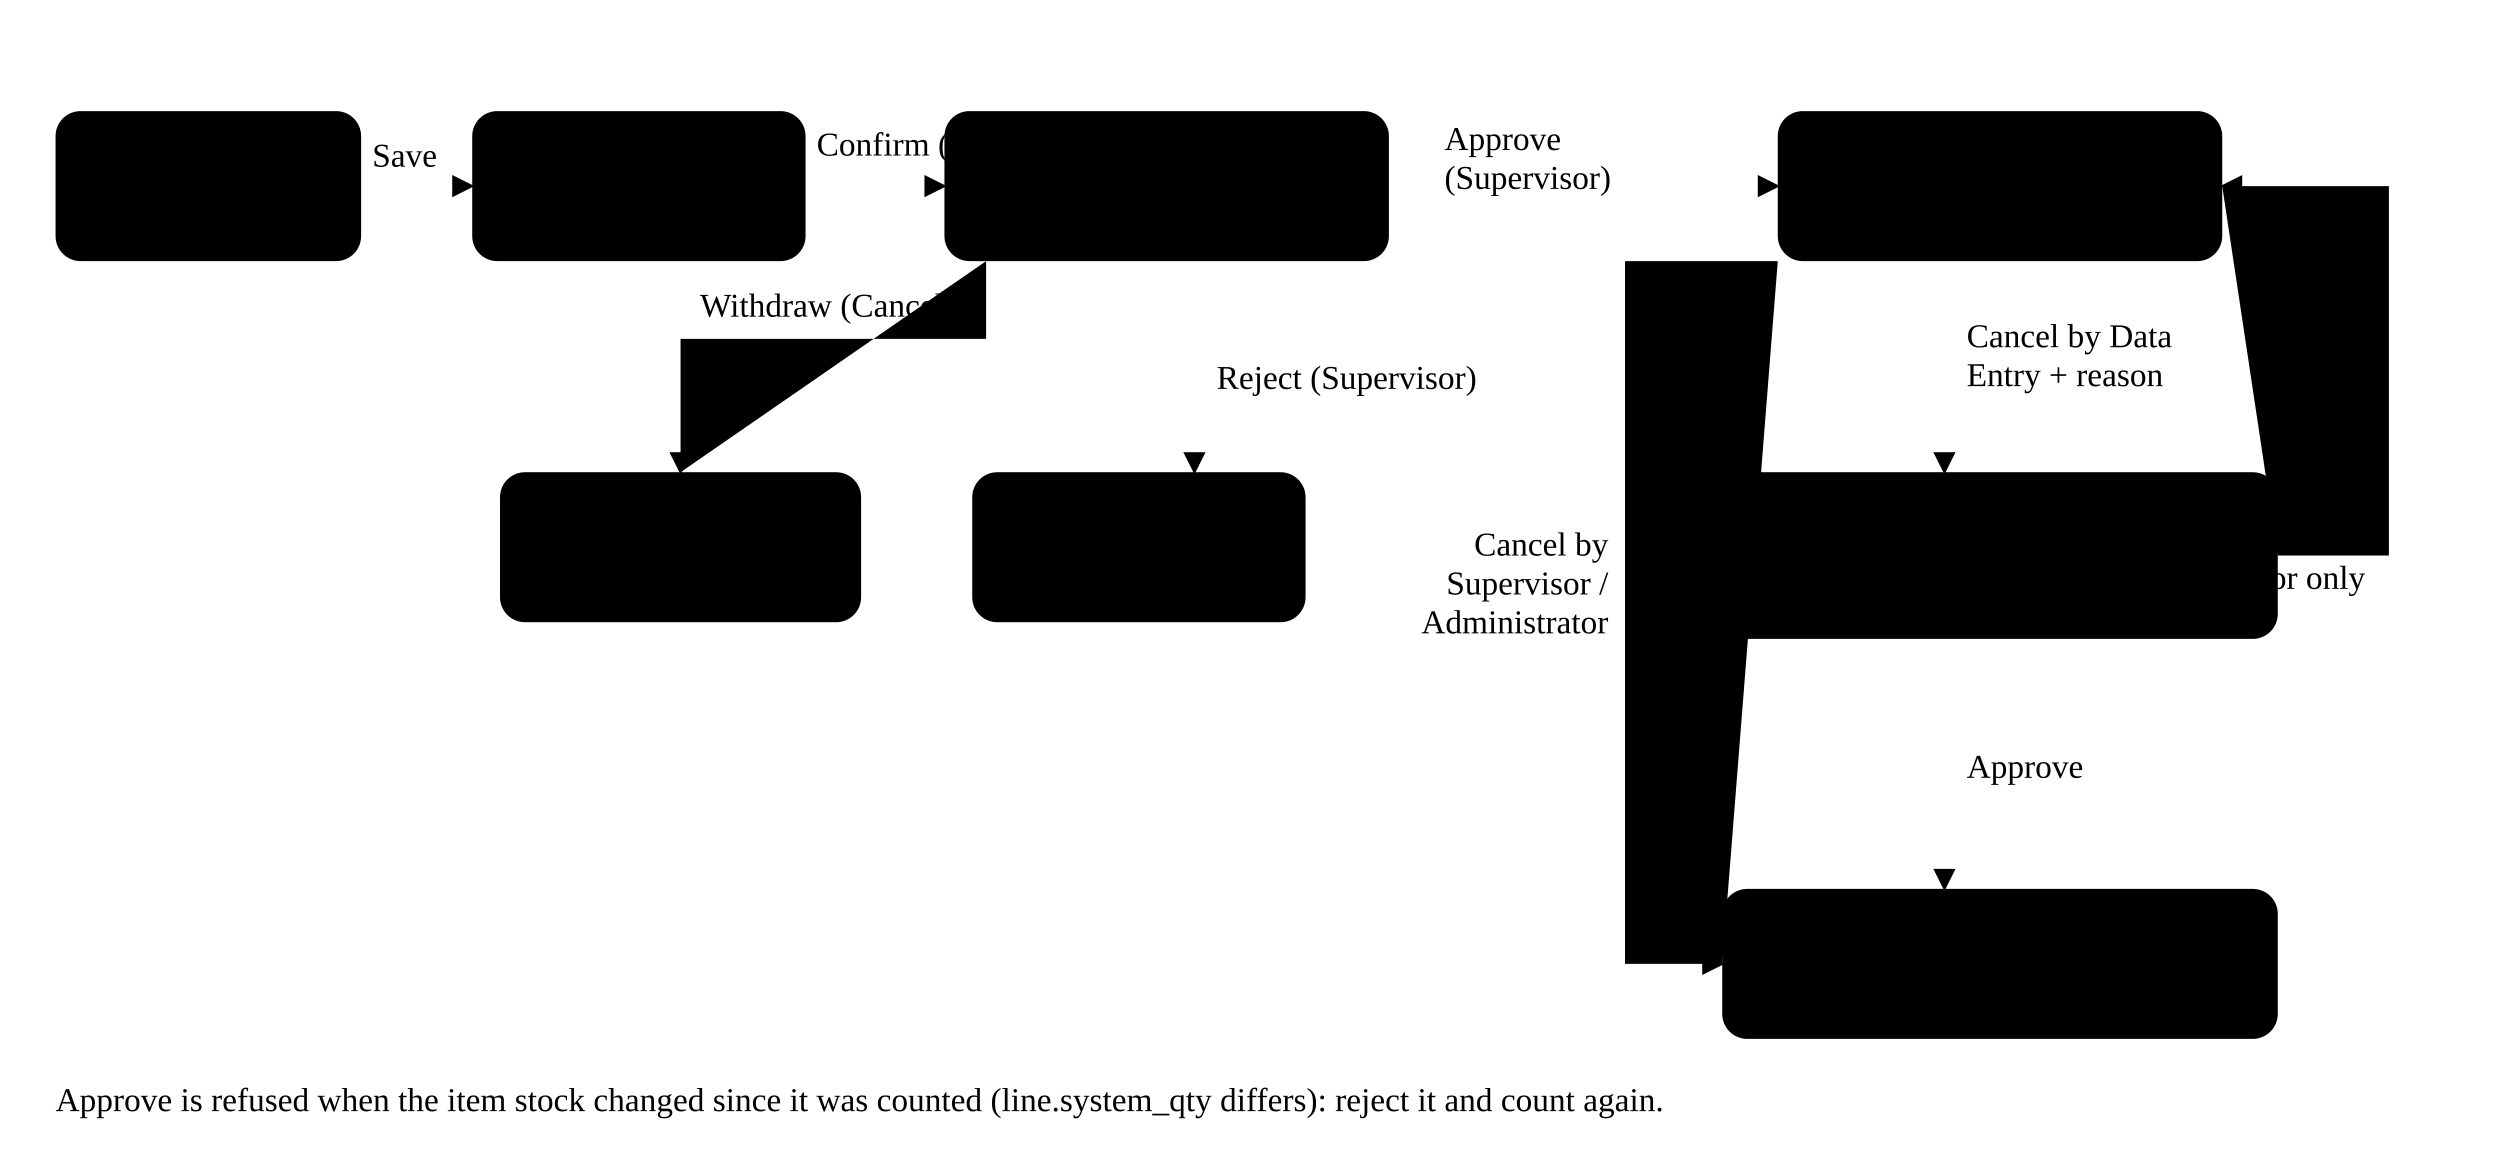
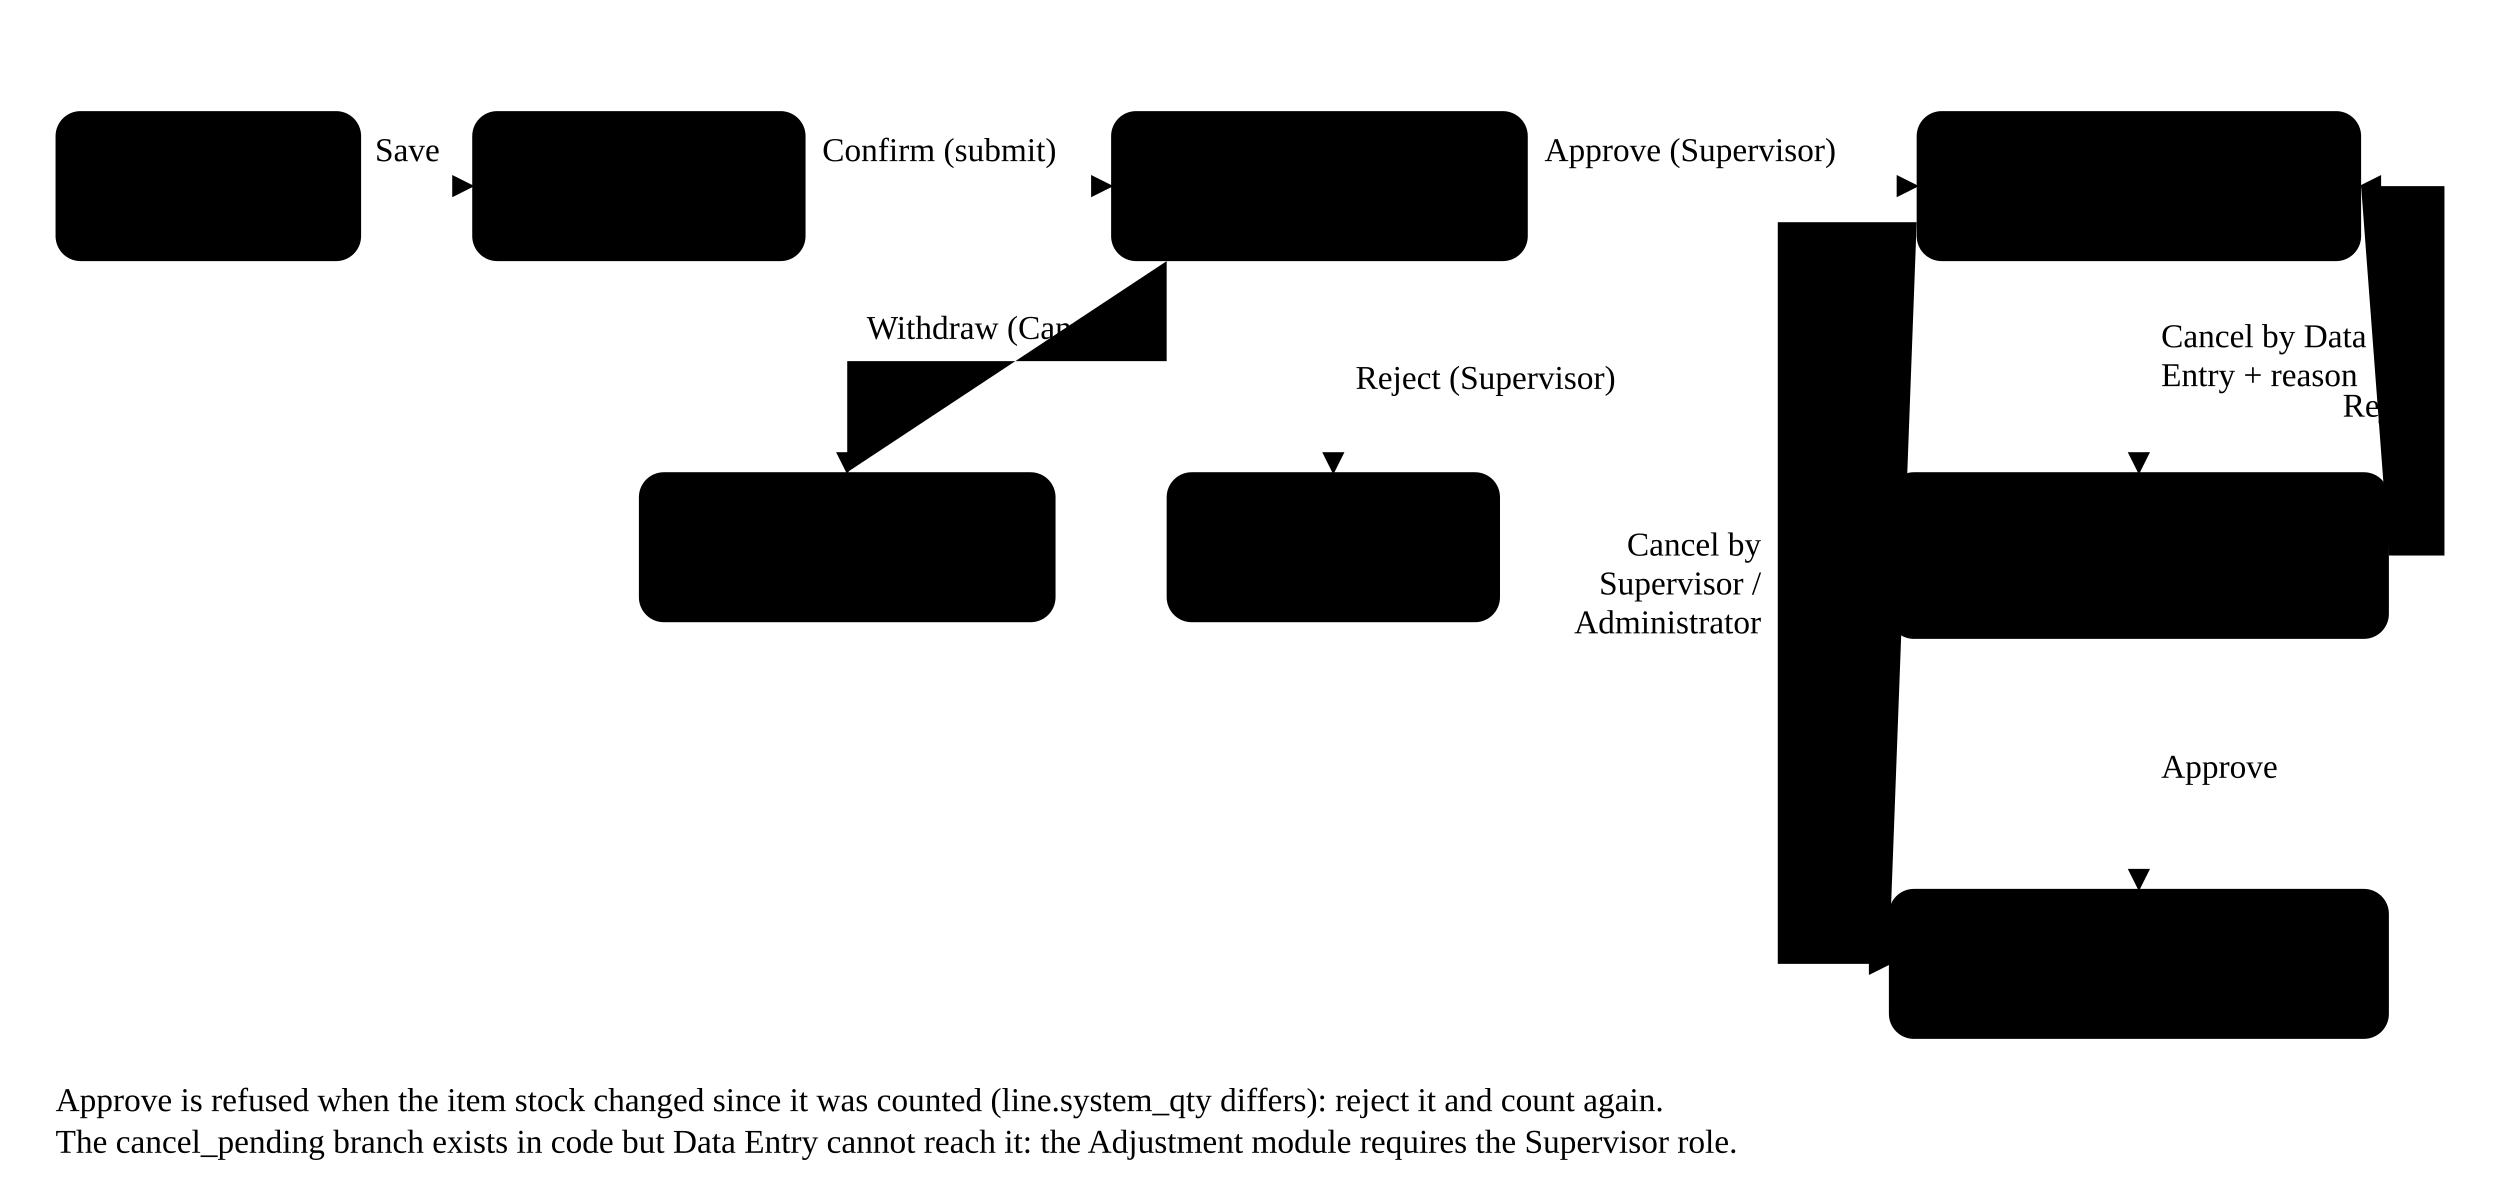
- <svg xmlns="http://www.w3.org/2000/svg" class="g-svg" viewBox="0 0 900 420" role="img" aria-labelledby="tg-adjustment-lifecycle-t tg-adjustment-lifecycle-d">
+ <svg xmlns="http://www.w3.org/2000/svg" class="g-svg" viewBox="0 0 900 430" role="img" aria-labelledby="tg-adjustment-lifecycle-t tg-adjustment-lifecycle-d">
  <defs>
    <marker id="m-tg-adjustment-lifecycle" viewBox="0 0 10 10" refX="9" refY="5" markerWidth="8" markerHeight="8" orient="auto-start-reverse">
      <path class="mk" d="M0,0 L10,5 L0,10 z" />
    </marker>
  </defs>
  <rect class="n n-gray" x="20" y="40" width="110" height="54" rx="9" />
  <text class="t b" x="75" y="71" text-anchor="middle">(new)</text>
  <rect class="n n-gray" x="170" y="40" width="120" height="54" rx="9" />
  <text class="t b" x="230" y="63" text-anchor="middle">draft</text>
  <text class="t s" x="230" y="79" text-anchor="middle">stock unchanged</text>
-   <rect class="n n-warn" x="340" y="40" width="160" height="54" rx="9" />
-   <text class="t b" x="420" y="63" text-anchor="middle">approval</text>
-   <text class="t s" x="420" y="79" text-anchor="middle">submitted, not posted</text>
-   <rect class="n n-ok" x="640" y="40" width="160" height="54" rx="9" />
-   <text class="t b" x="720" y="63" text-anchor="middle">approved</text>
-   <text class="t s" x="720" y="79" text-anchor="middle">posted to the ledger</text>
-   <rect class="n n-bad" x="350" y="170" width="120" height="54" rx="9" />
-   <text class="t b" x="410" y="193" text-anchor="middle">rejected</text>
-   <text class="t s" x="410" y="209" text-anchor="middle">stock unchanged</text>
-   <rect class="n n-bad" x="180" y="170" width="130" height="54" rx="9" />
-   <text class="t b" x="245" y="193" text-anchor="middle">cancelled</text>
-   <text class="t s" x="245" y="209" text-anchor="middle">withdrawn, nothing posted</text>
-   <rect class="n n-warn" x="620" y="170" width="200" height="60" rx="9" />
-   <text class="t b" x="720" y="196" text-anchor="middle">cancel_pending</text>
-   <text class="t s" x="720" y="212" text-anchor="middle">unreachable for Data Entry: module is Supervisor only</text>
-   <rect class="n n-bad" x="620" y="320" width="200" height="54" rx="9" />
-   <text class="t b" x="720" y="343" text-anchor="middle">cancelled</text>
-   <text class="t s" x="720" y="359" text-anchor="middle">reversal rows added</text>
+   <rect class="n n-warn" x="400" y="40" width="150" height="54" rx="9" />
+   <text class="t b" x="475" y="63" text-anchor="middle">approval</text>
+   <text class="t s" x="475" y="79" text-anchor="middle">submitted, not posted</text>
+   <rect class="n n-ok" x="690" y="40" width="160" height="54" rx="9" />
+   <text class="t b" x="770" y="63" text-anchor="middle">approved</text>
+   <text class="t s" x="770" y="79" text-anchor="middle">posted to the ledger</text>
+   <rect class="n n-bad" x="420" y="170" width="120" height="54" rx="9" />
+   <text class="t b" x="480" y="193" text-anchor="middle">rejected</text>
+   <text class="t s" x="480" y="209" text-anchor="middle">stock unchanged</text>
+   <rect class="n n-bad" x="230" y="170" width="150" height="54" rx="9" />
+   <text class="t b" x="305" y="193" text-anchor="middle">cancelled</text>
+   <text class="t s" x="305" y="209" text-anchor="middle">withdrawn, nothing posted</text>
+   <rect class="n n-warn" x="680" y="170" width="180" height="60" rx="9" />
+   <text class="t b" x="770" y="196" text-anchor="middle">cancel_pending</text>
+   <text class="t s" x="770" y="212" text-anchor="middle">stock unchanged yet</text>
+   <rect class="n n-bad" x="680" y="320" width="180" height="54" rx="9" />
+   <text class="t b" x="770" y="343" text-anchor="middle">cancelled</text>
+   <text class="t s" x="770" y="359" text-anchor="middle">reversal rows added</text>
  <path class="e" d="M130,67 L170,67" marker-end="url(#m-tg-adjustment-lifecycle)" />
-   <text class="el" x="134" y="60" text-anchor="start">Save</text>
-   <path class="e" d="M290,67 L340,67" marker-end="url(#m-tg-adjustment-lifecycle)" />
-   <text class="el" x="294" y="56" text-anchor="start">Confirm (submit)</text>
-   <path class="e" d="M500,67 L640,67" marker-end="url(#m-tg-adjustment-lifecycle)" />
-   <text class="el" x="520" y="54" text-anchor="start">Approve</text>
-   <text class="el" x="520" y="68" text-anchor="start">(Supervisor)</text>
-   <path class="e" d="M430,94 L430,170" marker-end="url(#m-tg-adjustment-lifecycle)" />
-   <text class="el" x="438" y="140" text-anchor="start">Reject (Supervisor)</text>
-   <path class="e" d="M355,94 L355,122 L245,122 L245,170" marker-end="url(#m-tg-adjustment-lifecycle)" />
-   <text class="el" x="252" y="114" text-anchor="start">Withdraw (Cancel)</text>
-   <path class="e" d="M700,94 L700,170" marker-end="url(#m-tg-adjustment-lifecycle)" />
-   <text class="el" x="708" y="125" text-anchor="start">Cancel by Data</text>
-   <text class="el" x="708" y="139" text-anchor="start">Entry + reason</text>
-   <path class="e" d="M700,230 L700,320" marker-end="url(#m-tg-adjustment-lifecycle)" />
-   <text class="el" x="708" y="280" text-anchor="start">Approve</text>
-   <path class="e" d="M820,200 L860,200 L860,67 L800,67" marker-end="url(#m-tg-adjustment-lifecycle)" />
-   <text class="el" x="852" y="140" text-anchor="end">Reject</text>
-   <path class="e" d="M640,94 L585,94 L585,347 L620,347" marker-end="url(#m-tg-adjustment-lifecycle)" />
-   <text class="el" x="579" y="200" text-anchor="end">Cancel by</text>
-   <text class="el" x="579" y="214" text-anchor="end">Supervisor /</text>
-   <text class="el" x="579" y="228" text-anchor="end">Administrator</text>
+   <text class="el" x="135" y="58" text-anchor="start">Save</text>
+   <path class="e" d="M290,67 L400,67" marker-end="url(#m-tg-adjustment-lifecycle)" />
+   <text class="el" x="296" y="58" text-anchor="start">Confirm (submit)</text>
+   <path class="e" d="M550,67 L690,67" marker-end="url(#m-tg-adjustment-lifecycle)" />
+   <text class="el" x="556" y="58" text-anchor="start">Approve (Supervisor)</text>
+   <path class="e" d="M480,94 L480,170" marker-end="url(#m-tg-adjustment-lifecycle)" />
+   <text class="el" x="488" y="140" text-anchor="start">Reject (Supervisor)</text>
+   <path class="e" d="M420,94 L420,130 L305,130 L305,170" marker-end="url(#m-tg-adjustment-lifecycle)" />
+   <text class="el" x="312" y="122" text-anchor="start">Withdraw (Cancel)</text>
+   <path class="e" d="M770,94 L770,170" marker-end="url(#m-tg-adjustment-lifecycle)" />
+   <text class="el" x="778" y="125" text-anchor="start">Cancel by Data</text>
+   <text class="el" x="778" y="139" text-anchor="start">Entry + reason</text>
+   <path class="e" d="M770,230 L770,320" marker-end="url(#m-tg-adjustment-lifecycle)" />
+   <text class="el" x="778" y="280" text-anchor="start">Approve</text>
+   <path class="e" d="M860,200 L880,200 L880,67 L850,67" marker-end="url(#m-tg-adjustment-lifecycle)" />
+   <text class="el" x="874" y="150" text-anchor="end">Reject</text>
+   <path class="e" d="M690,80 L640,80 L640,347 L680,347" marker-end="url(#m-tg-adjustment-lifecycle)" />
+   <text class="el" x="634" y="200" text-anchor="end">Cancel by</text>
+   <text class="el" x="634" y="214" text-anchor="end">Supervisor /</text>
+   <text class="el" x="634" y="228" text-anchor="end">Administrator</text>
  <text class="t s" x="20" y="400" text-anchor="start">Approve is refused when the item stock changed since it was counted (line.system_qty differs): reject it and count again.</text>
+   <text class="t s" x="20" y="415" text-anchor="start">The cancel_pending branch exists in code but Data Entry cannot reach it: the Adjustment module requires the Supervisor role.</text>
</svg>
